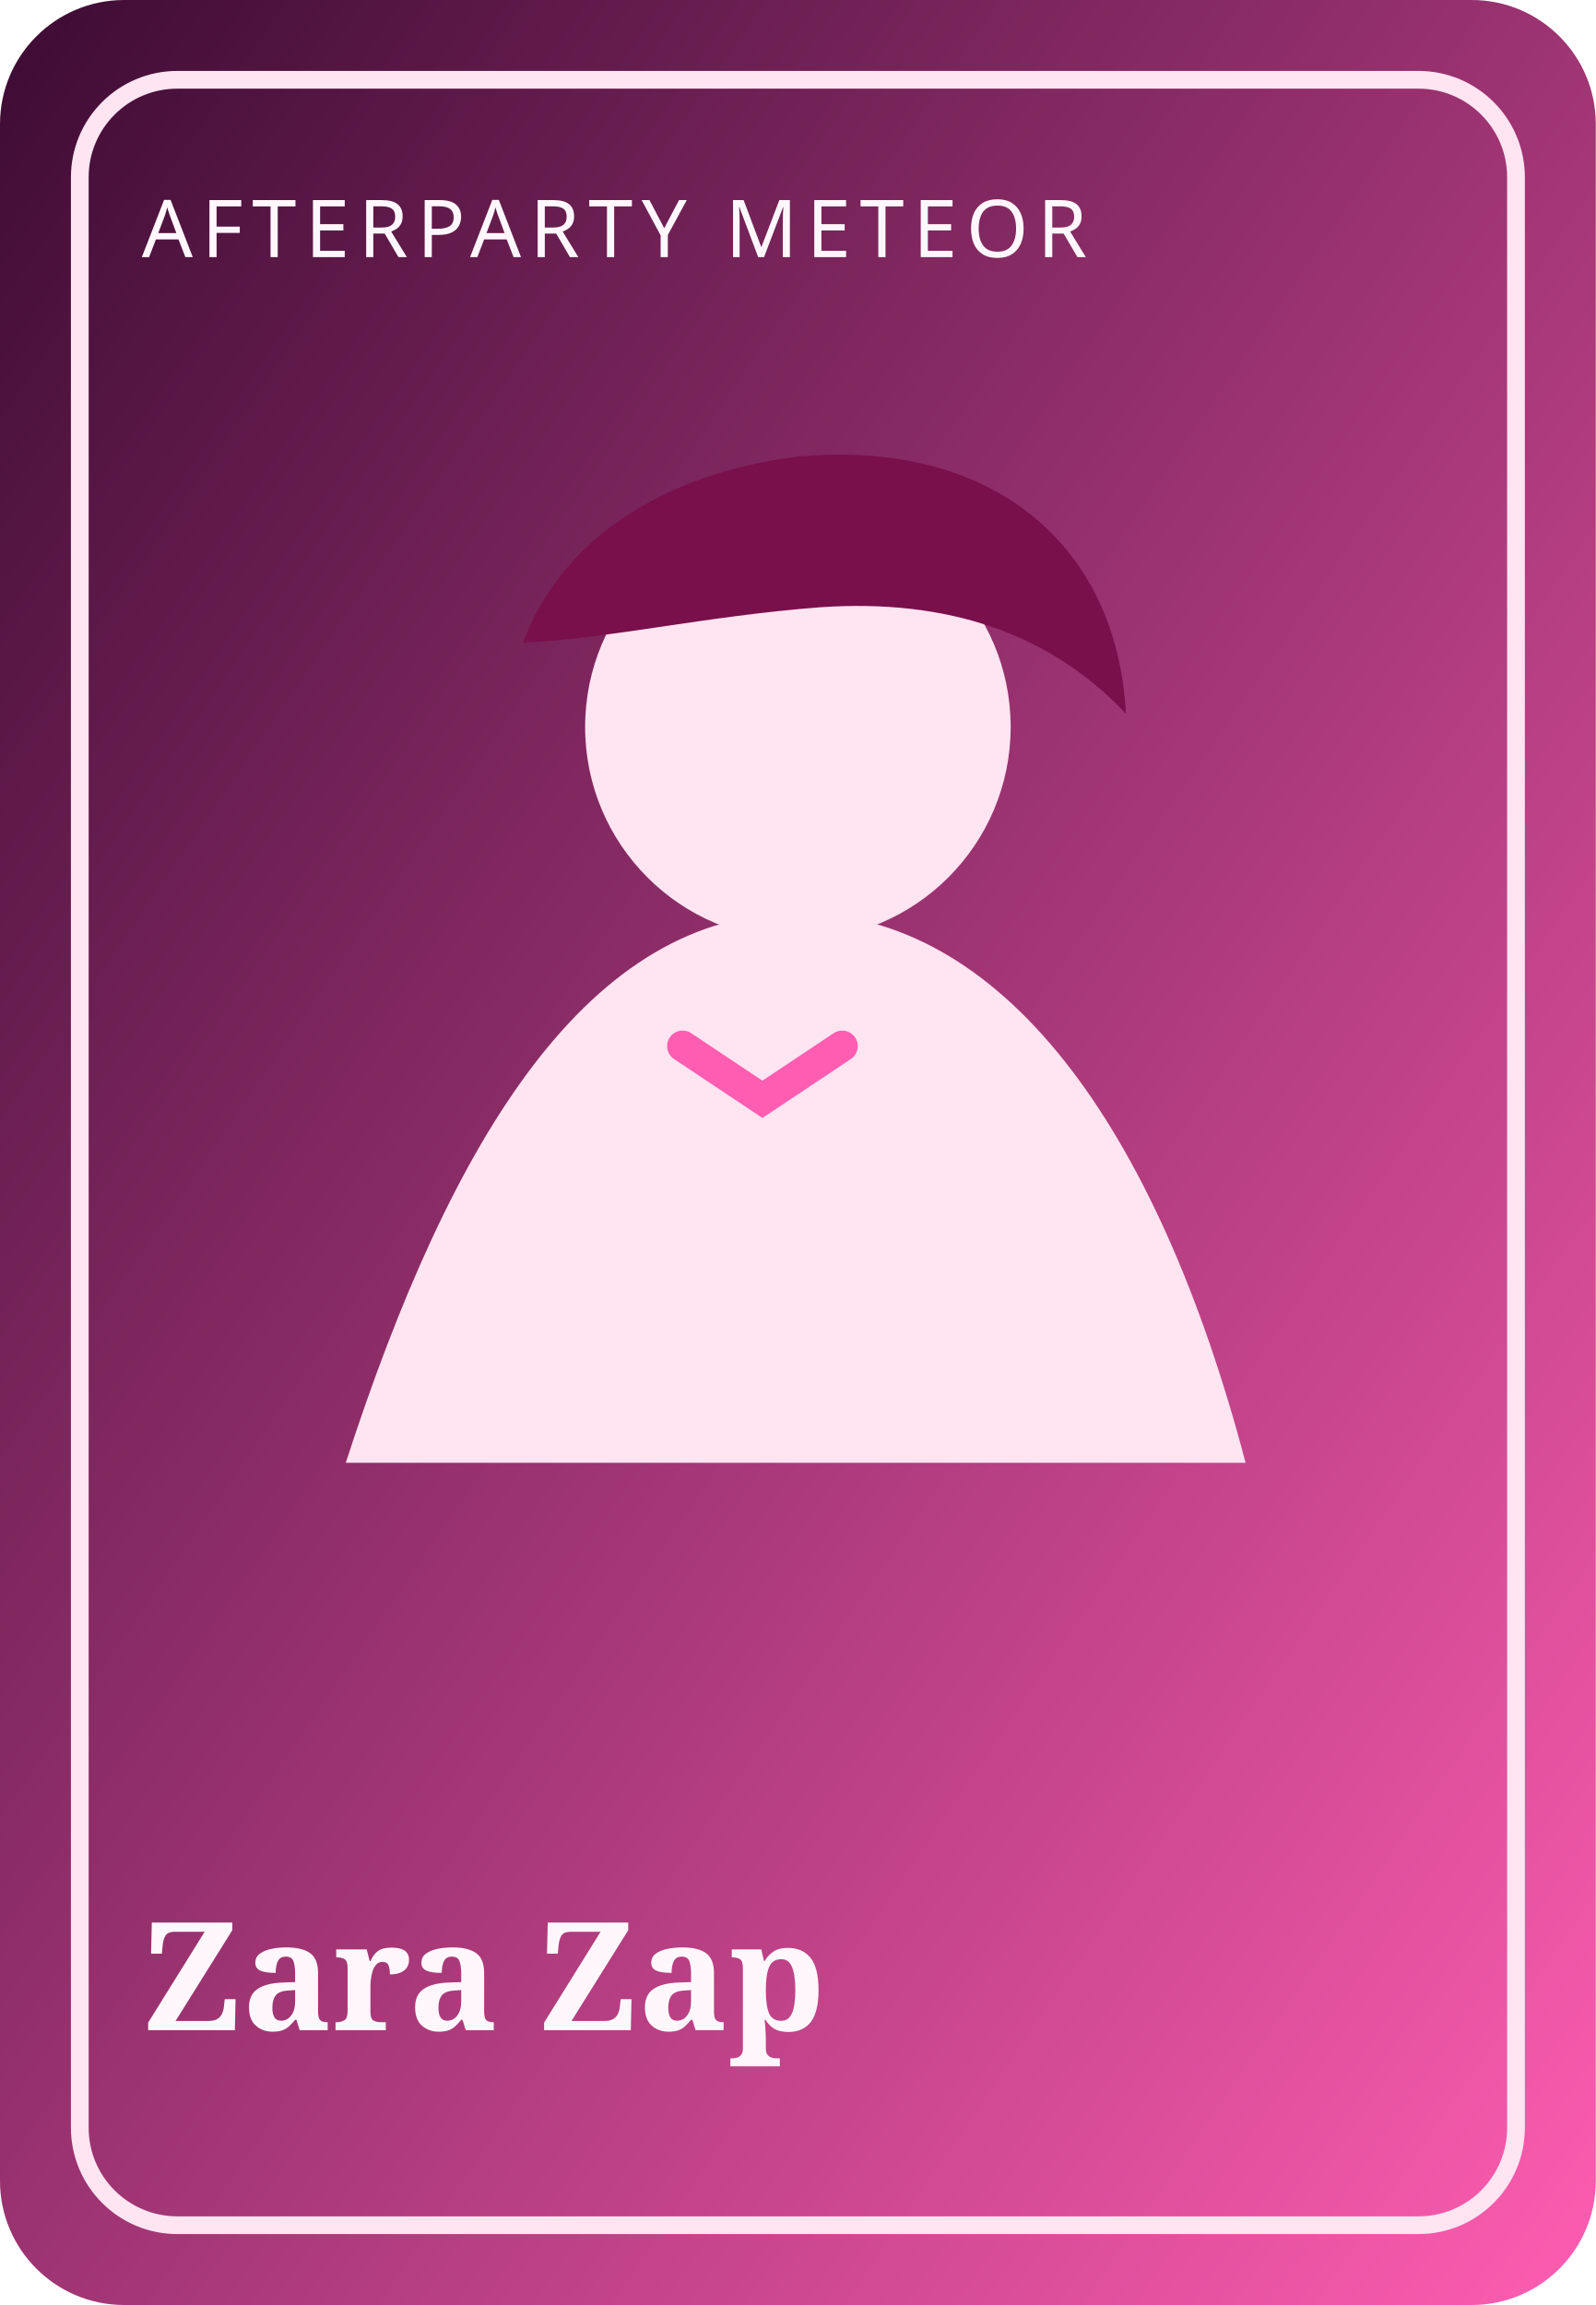
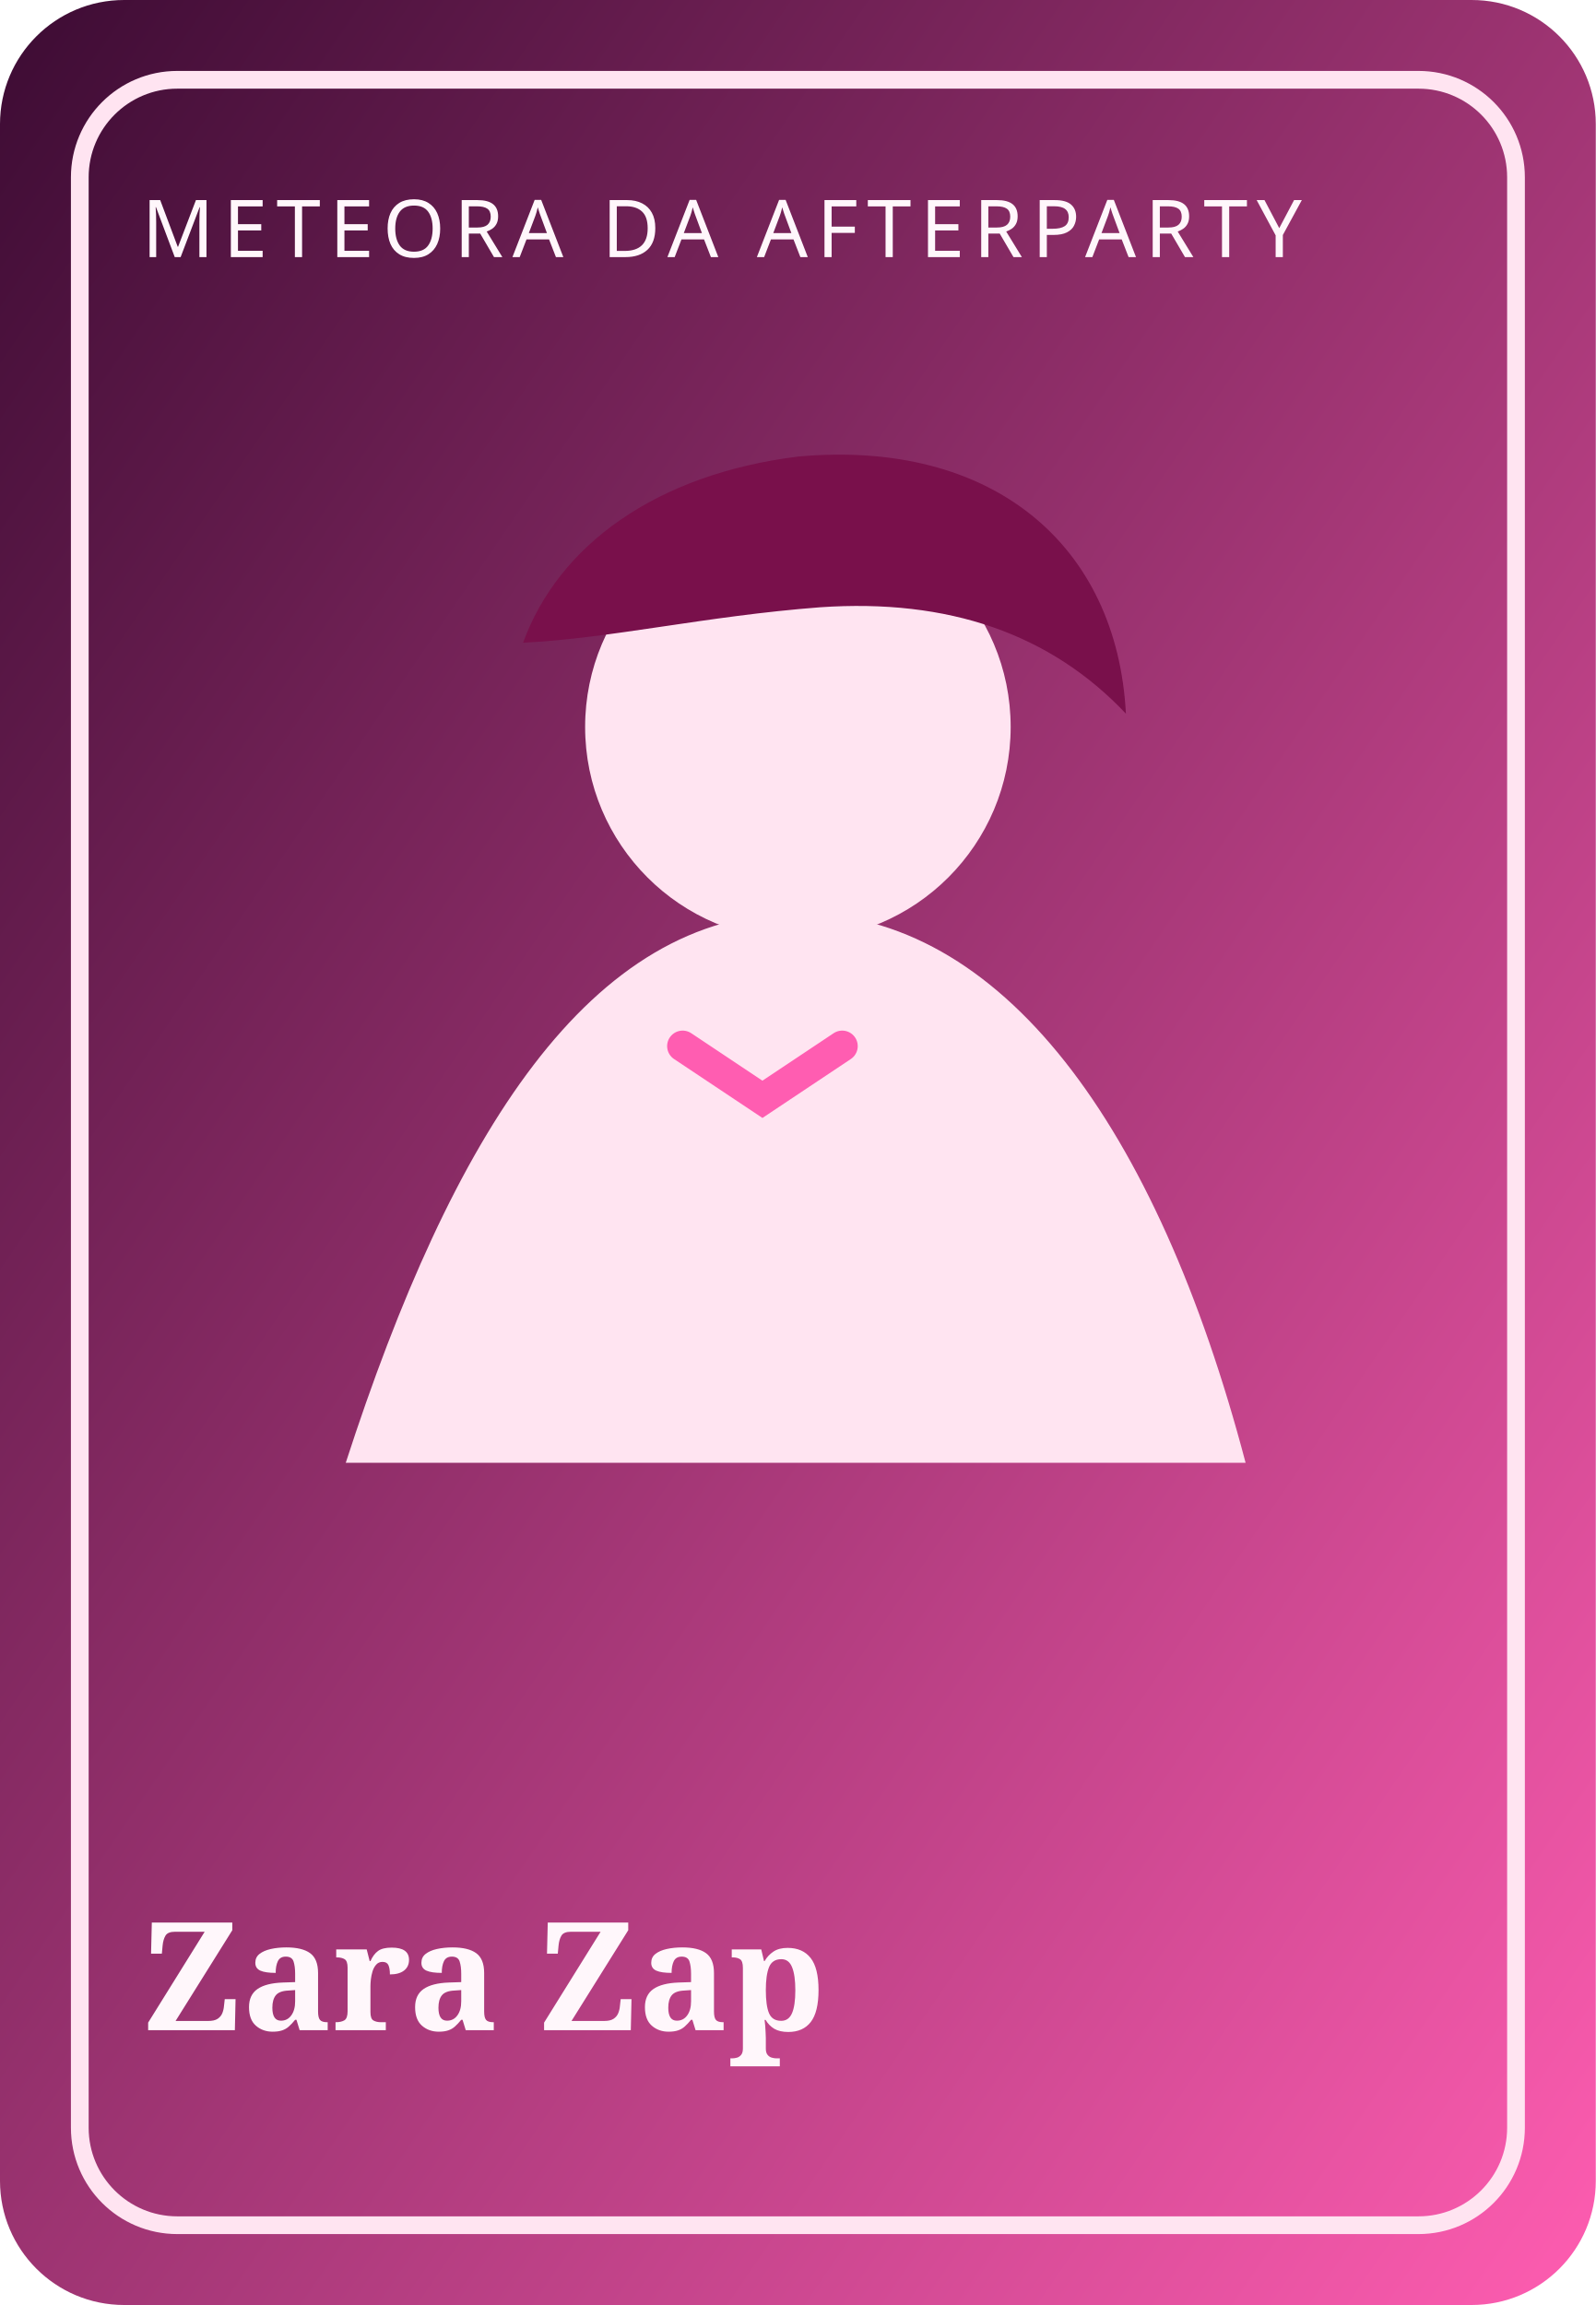
<svg xmlns="http://www.w3.org/2000/svg" viewBox="0 0 360 520">
  <defs>
    <linearGradient id="g" x1="0%" y1="0%" x2="100%" y2="100%">
      <stop offset="0%" stop-color="#3c0b33" />
      <stop offset="100%" stop-color="#ff5db1" />
    </linearGradient>
  </defs>
  <rect width="360" height="520" rx="28" fill="url(#g)" />
  <rect x="18" y="18" width="324" height="484" rx="22" fill="none" stroke="#ffe4f1" stroke-width="4" />
  <path d="M78 330c24-74 55-124 102-124 46 0 81 48 101 124" fill="#ffe4f1" />
  <circle cx="180" cy="164" r="48" fill="#ffe4f1" />
  <path d="M118 145c8-22 30-38 62-42 44-4 72 20 74 58-17-18-40-26-69-24-26 2-47 7-67 8z" fill="#79104b" />
  <path d="M154 236l18 12 18-12" fill="none" stroke="#ff5db1" stroke-width="7" stroke-linecap="round" />
-   <text x="32" y="58" font-size="18" fill="#fff7fb" font-family="'Trebuchet MS', sans-serif" letter-spacing="2">AFTERPARTY METEOR</text>
+   <text x="32" y="58" font-size="18" fill="#fff7fb" font-family="'Trebuchet MS', sans-serif" letter-spacing="2">METEORA DA AFTERPARTY</text>
  <text x="32" y="458" font-size="34" fill="#fff7fb" font-family="Georgia, serif" font-weight="700">Zara Zap</text>
</svg>
